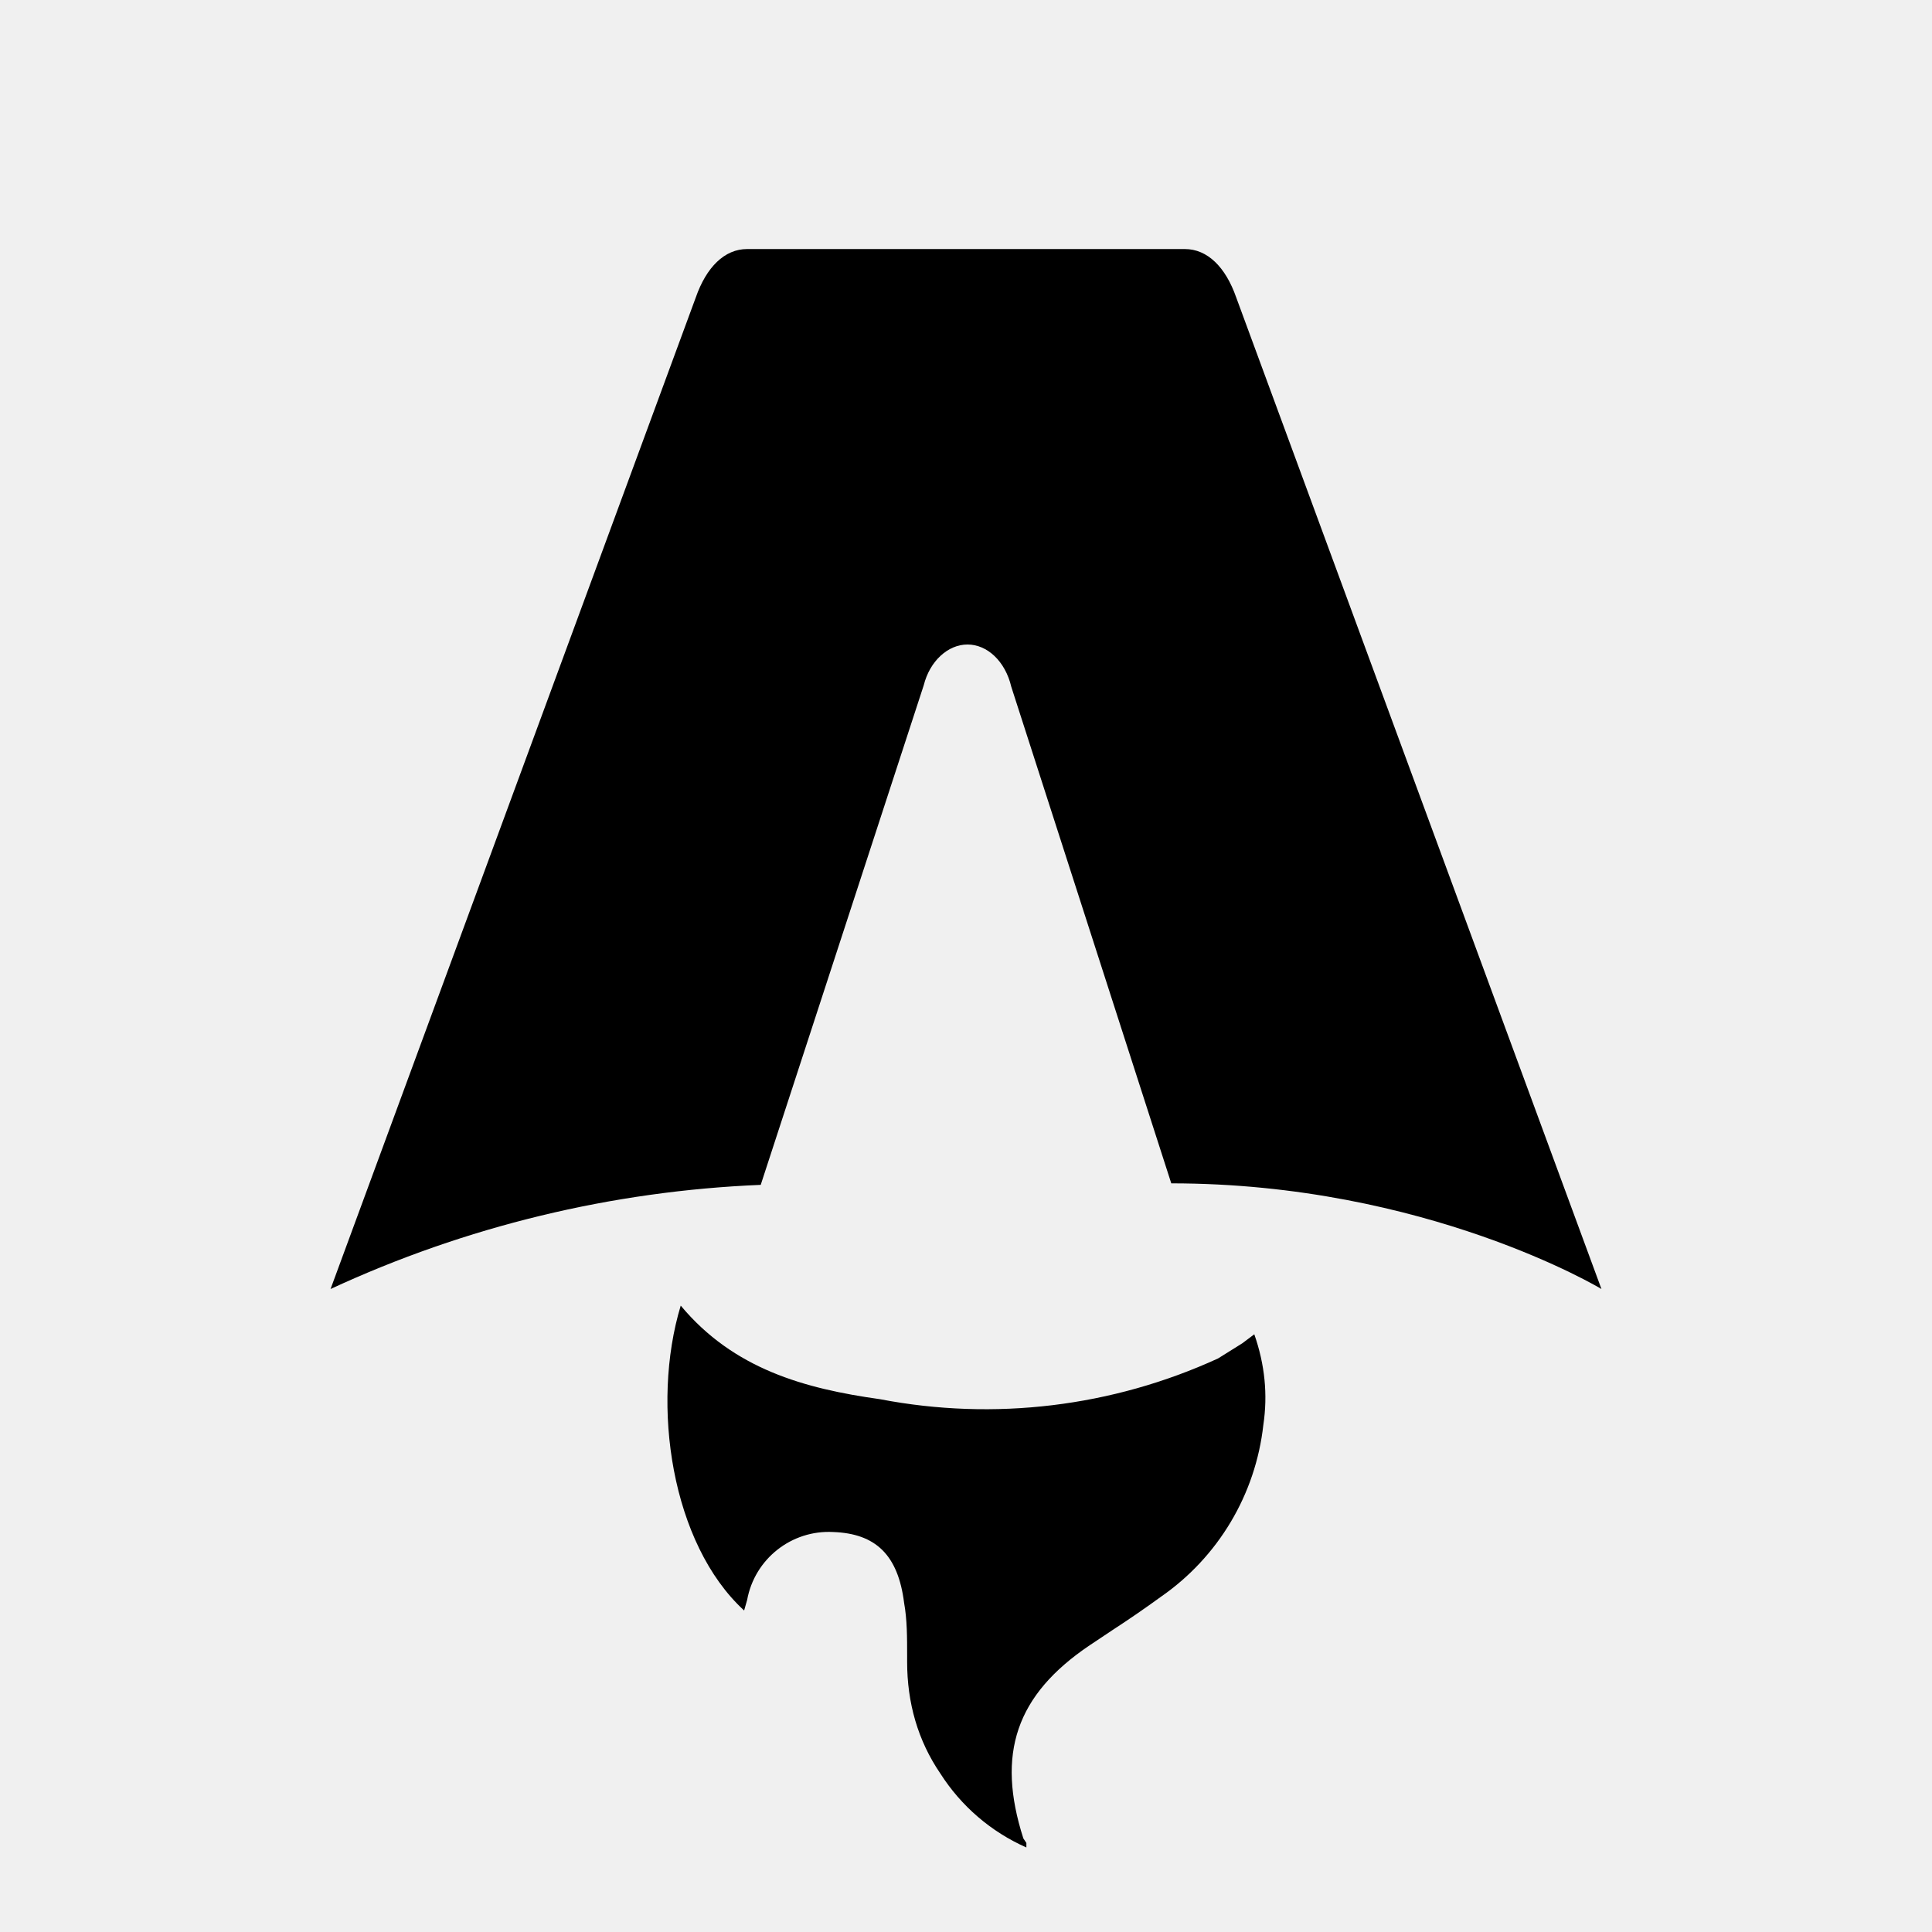
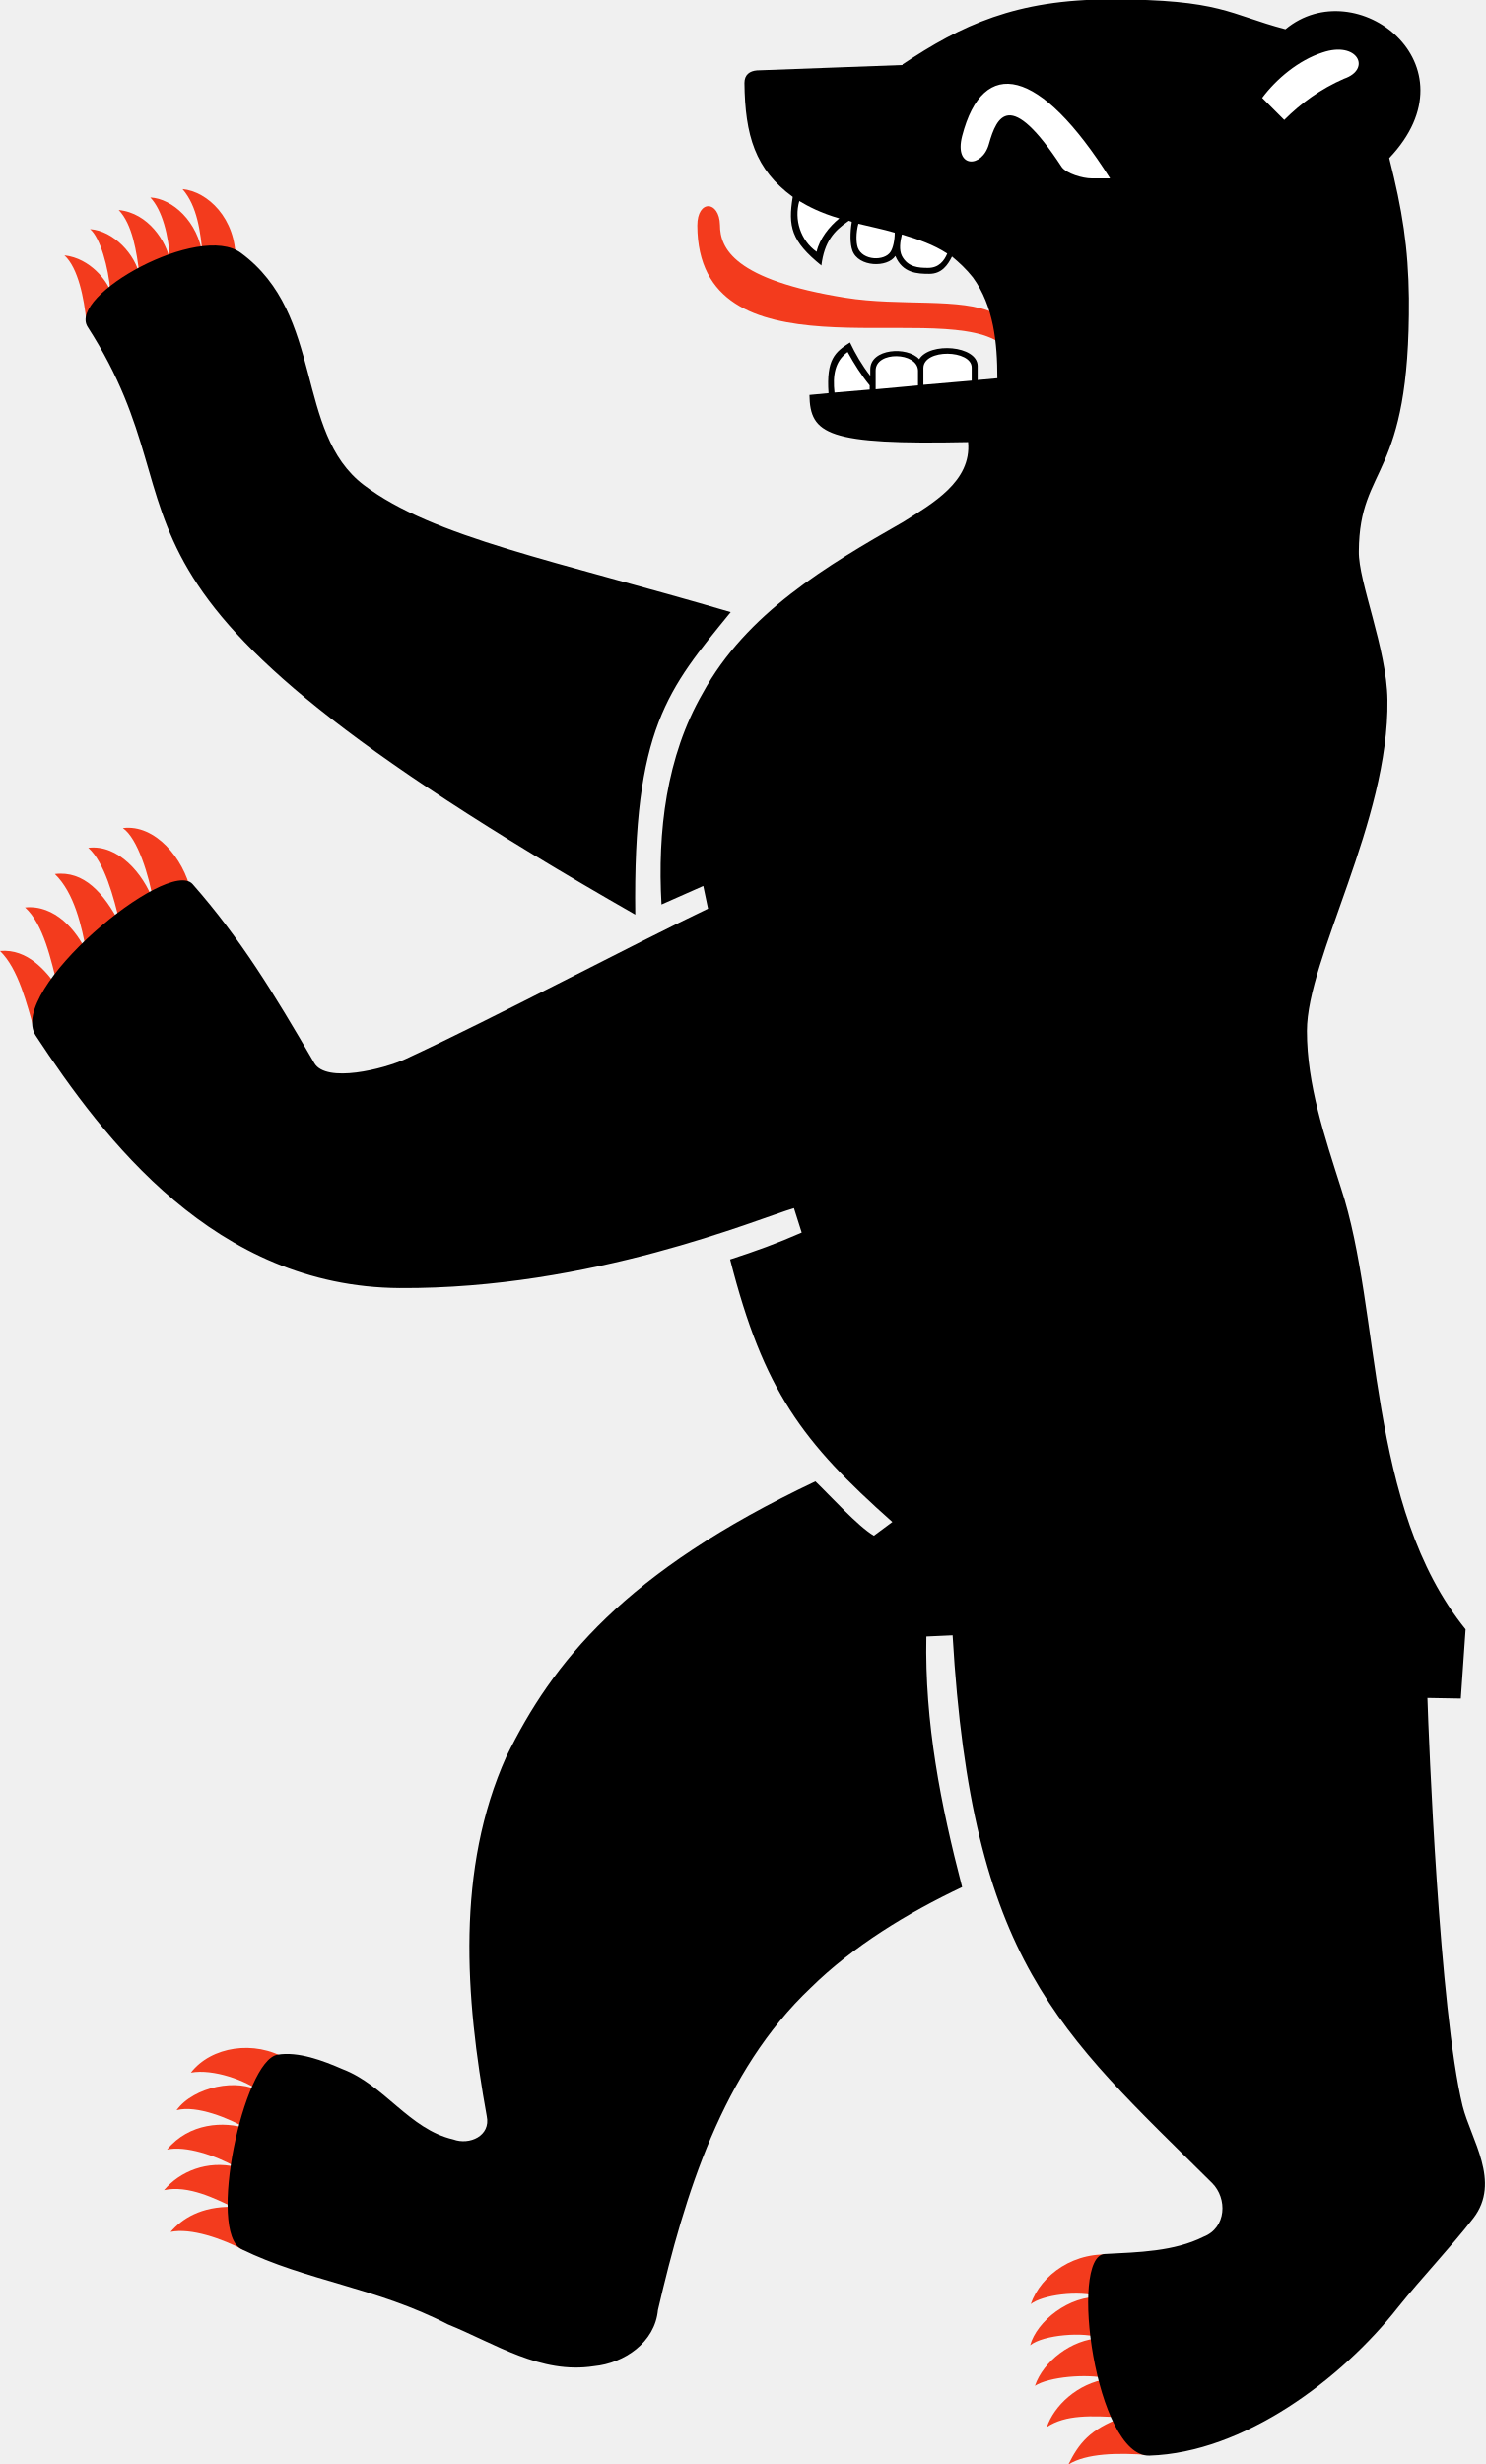
- <svg xmlns="http://www.w3.org/2000/svg" fill="none" viewBox="0 0 128 128">
-   <path d="M50.4 78.5a75.1 75.1 0 0 0-28.5 6.9l24.2-65.7c.7-2 1.9-3.2 3.4-3.2h29c1.5 0 2.7 1.2 3.4 3.2l24.2 65.7s-11.6-7-28.5-7L67 45.5c-.4-1.7-1.6-2.8-2.9-2.8-1.3 0-2.5 1.1-2.9 2.7L50.4 78.5Zm-1.1 28.2Zm-4.2-20.2c-2 6.6-.6 15.8 4.2 20.2a17.5 17.5 0 0 1 .2-.7 5.5 5.5 0 0 1 5.7-4.5c2.8.1 4.3 1.5 4.7 4.7.2 1.1.2 2.3.2 3.5v.4c0 2.7.7 5.2 2.2 7.4a13 13 0 0 0 5.7 4.9v-.3l-.2-.3c-1.8-5.6-.5-9.5 4.4-12.8l1.5-1a73 73 0 0 0 3.2-2.2 16 16 0 0 0 6.8-11.4c.3-2 .1-4-.6-6l-.8.6-1.6 1a37 37 0 0 1-22.4 2.7c-5-.7-9.7-2-13.2-6.2Z" />
-   <style>
-         path { fill: #000; }
-         @media (prefers-color-scheme: dark) {
-             path { fill: #FFF; }
-         }
-     </style>
+ <svg xmlns="http://www.w3.org/2000/svg" version="1.1" width="498" height="826" viewBox="0 0 2490 4130">
+   <path d="M 1667,525 c -56,-27 -157,-11 -250,-26 -187,-30 -210,-83 -210,-122 -1,-41 -38,-43 -38,1 1,260 392,127 503,194 M 395,436 c 1,-70 -47,-115 -89,-119 25,29 30,71 34,112 -8,-58 -51,-96 -88,-98 20,21 31,64 33,106 -6,-32 -36,-80 -86,-85 23,24 30,69 35,110 -7,-35 -43,-75 -83,-78 17,14 31,65 34,104 -5,-16 -33,-55 -77,-60 23,21 33,72 37,112 M 320,1494 c -12,-55 -60,-113 -114,-106 25,17 44,81 51,122 -17,-46 -59,-95 -109,-89 27,24 43,83 53,127 -27,-51 -60,-89 -109,-83 33,32 45,88 53,131 -16,-36 -53,-80 -103,-75 31,28 44,89 55,134 -20,-27 -50,-65 -97,-61 31,30 45,89 58,134 M 480,3451 c -53,-32 -126,-21 -160,23 38,-7 94,14 116,32 -36,-23 -111,-9 -140,31 34,-9 89,14 118,31 -38,-13 -97,-10 -134,35 31,-7 82,10 115,29 -47,-11 -93,7 -120,39 41,-9 87,15 115,28 -53,-1 -85,20 -104,42 34,-7 86,11 124,31 M 1871,3780 c -69,-9 -126,33 -143,82 19,-15 79,-24 118,-12 -54,-3 -108,41 -119,81 22,-18 92,-23 118,-12 -49,2 -96,39 -110,80 23,-15 87,-21 123,-12 -53,8 -91,46 -103,81 32,-21 74,-19 126,-16 -54,20 -72,43 -90,79 30,-19 83,-20 135,-16" fill="#f33b1d" />
+   <path d="M 1513,109 l -244,9 c -12,1 -21,7 -21,21 1,88 18,145 81,191 -8,49 -3,74 48,115 5,-40 21,-58 46,-75 2,1 4,1 5,2 -3,18 -3,37 1,48 10,28 59,29 72,9 12,29 37,30 57,30 21,0 31,-15 38,-29 12,10 24,21 35,35 35,48 41,110 41,169 -11,1 -22,2 -33,3 l 0,-24 c -1,-34 -80,-40 -98,-11 -20,-22 -82,-18 -82,17 l 0,11 c -14,-18 -25,-37 -34,-56 -25,16 -40,28 -36,85 -11,1 -22,2 -32,3 1,66 30,84 266,79 6,66 -60,103 -109,134 -128,73 -263,153 -336,287 -61,106 -76,232 -69,354 l 70,-31 8,38 c -126,60 -356,182 -507,252 -37,17 -133,41 -153,7 -69,-119 -124,-209 -204,-300 -41,-47 -313,178 -263,254 114,173 300,421 610,423 321,2 600,-116 661,-134 l 13,41 c -41,18 -77,31 -120,45 56,220 121,306 272,440 l -31,23 c -27,-16 -73,-67 -98,-91 -321,152 -441,304 -518,461 -85,189 -69,404 -33,603 7,33 -29,49 -56,39 -74,-17 -115,-91 -186,-118 -32,-14 -74,-30 -109,-24 -57,10 -118,298 -60,326 108,53 226,64 346,126 79,32 155,84 245,70 51,-5 102,-40 107,-94 45,-194 108,-400 256,-540 71,-70 163,-126 254,-169 -36,-138 -63,-276 -60,-420 l 44,-2 c 32,548 178,663 435,918 26,26 24,75 -14,90 -50,25 -109,26 -166,29 -61,3 -15,341 75,338 158,-5 322,-128 417,-249 40,-50 88,-100 126,-149 47,-61 -4,-132 -18,-188 -39,-160 -57,-620 -59,-684 l 56,1 8,-116 c -167,-207 -140,-531 -209,-740 -27,-85 -57,-173 -57,-263 0,-122 138,-351 135,-555 -1,-86 -49,-198 -48,-249 1,-148 86,-116 84,-424 -1,-85 -11,-148 -33,-235 149,-157 -56,-314 -174,-216 -95,-25 -107,-50 -293,-50 -159,0 -250,43 -349,109 M 1225,1026 C 933,940 726,901 610,813 493,724 545,528 404,424 334,372 113,495 147,548 364,886 74,967 1065,1533 1061,1220 1120,1155 1225,1026" />
+   <path d="M 1861,299 c -118,-187 -213,-206 -248,-71 -14,55 34,54 45,13 13,-46 35,-94 122,39 8,11 35,19 50,19 M 2153,201 c 28,-28 61,-52 100,-69 47,-16 23,-64 -36,-44 -40,13 -77,44 -101,76 M 1340,337 c -9,31 2,66 29,85 5,-22 21,-42 38,-56 -31,-9 -52,-20 -67,-29 m 160,53 c -20,-6 -41,-10 -61,-15 c -4,15 -4,31 -1,40 8,22 45,23 55,7 4,-6 7,-19 7,-32 m 12,3 c -3,12 -5,26 0,36 10,19 28,20 44,20 18,0 27,-12 32,-24 -23,-15 -49,-24 -76,-32 m -54,260 v -7 c -14,-17 -26,-36 -37,-56 -22,16 -25,40 -22,68 m 140,-12 v -25 c -1,-31 -71,-33 -71,0 v 31.5 M 1629,638 v -22 c 0,-30 -81,-32 -81,1 v 28" fill="white" />
</svg>
